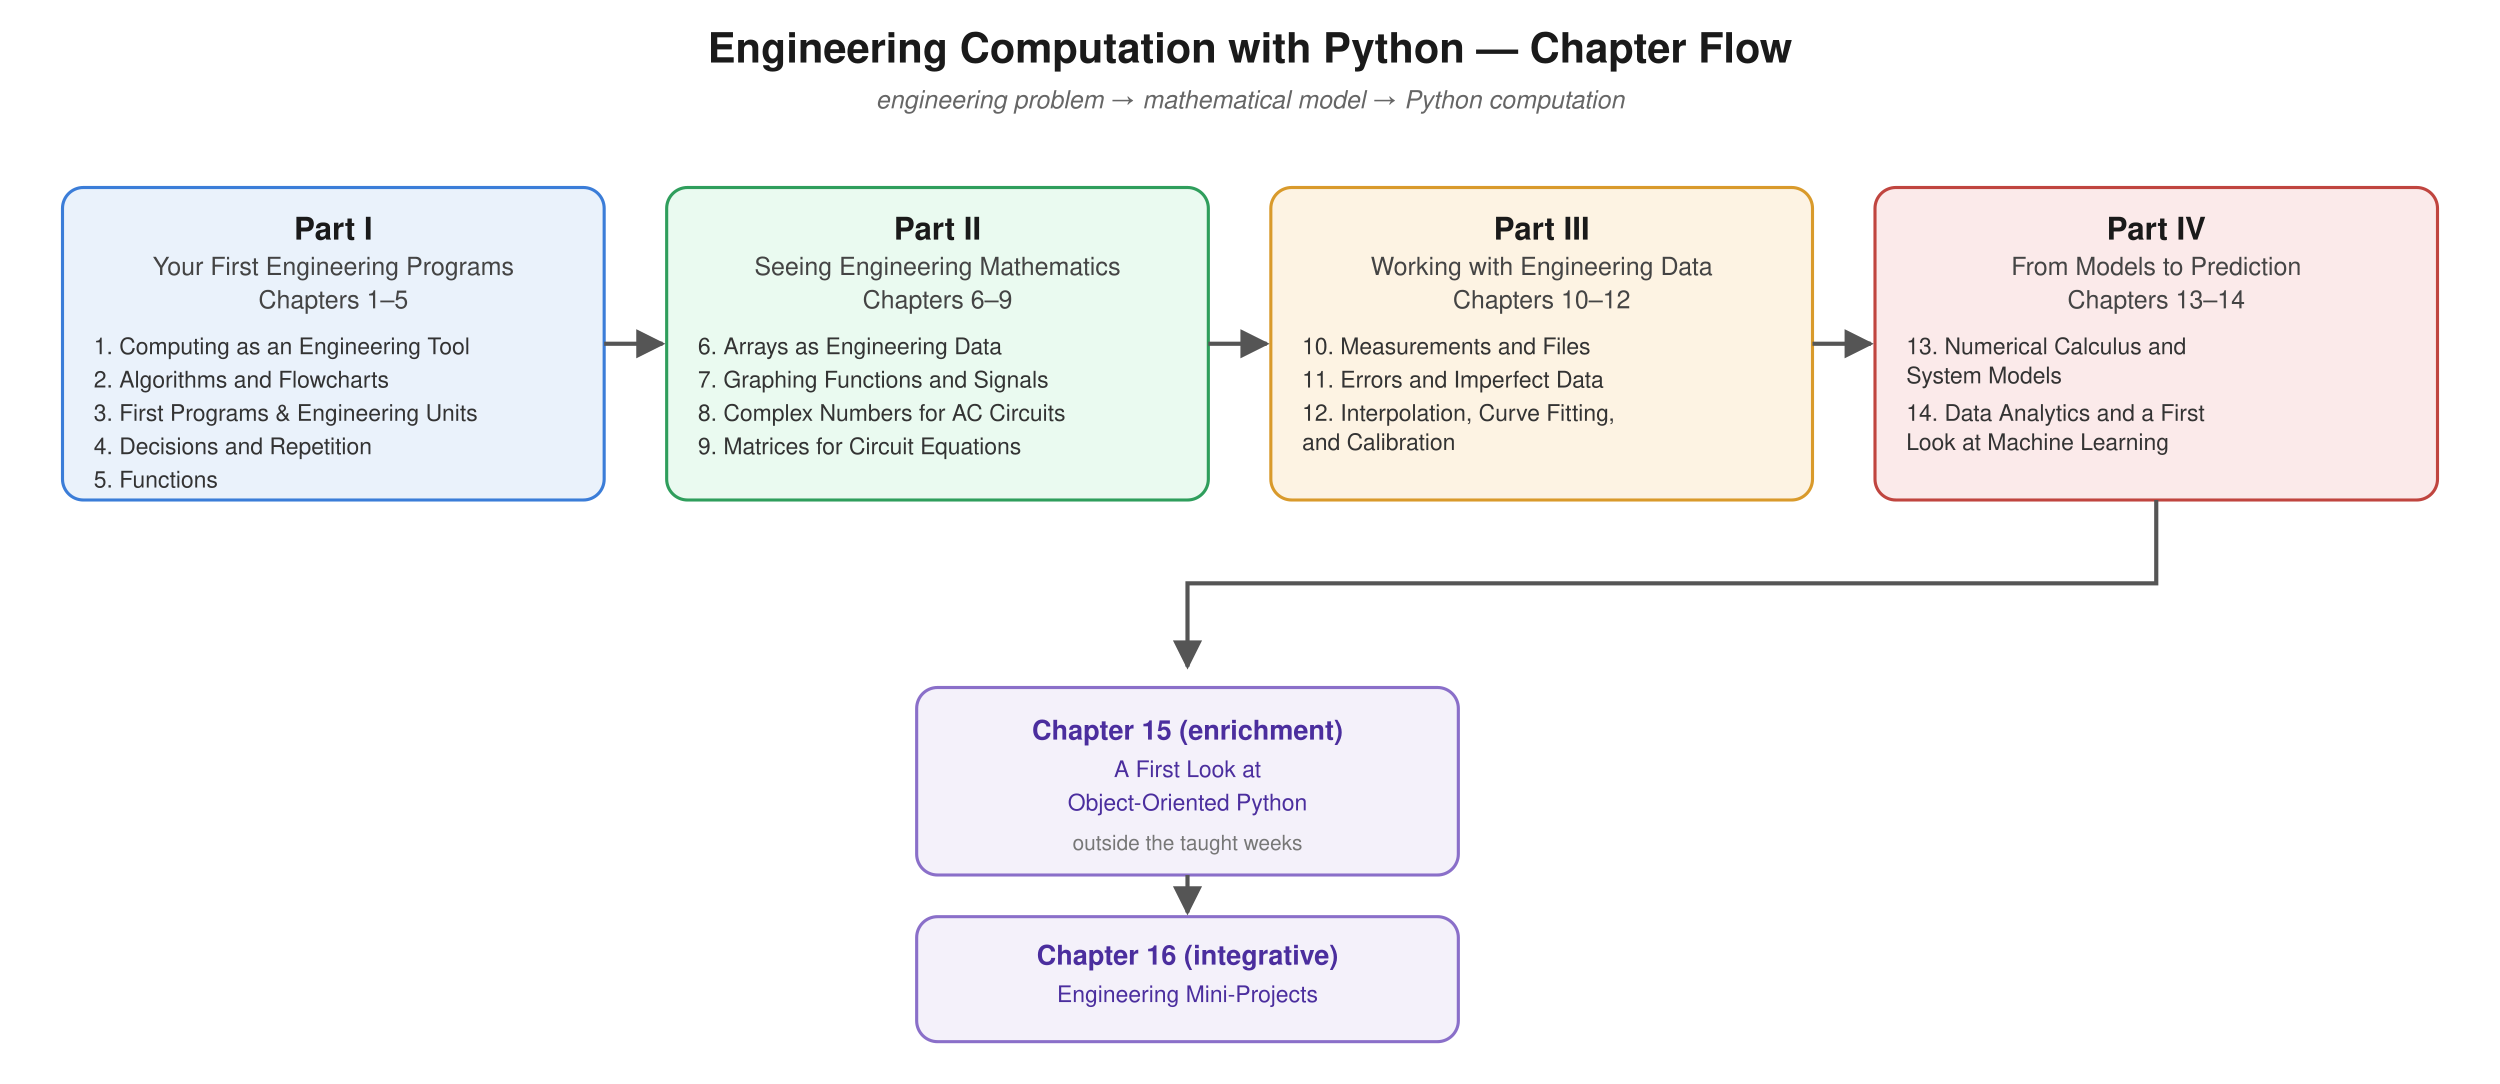
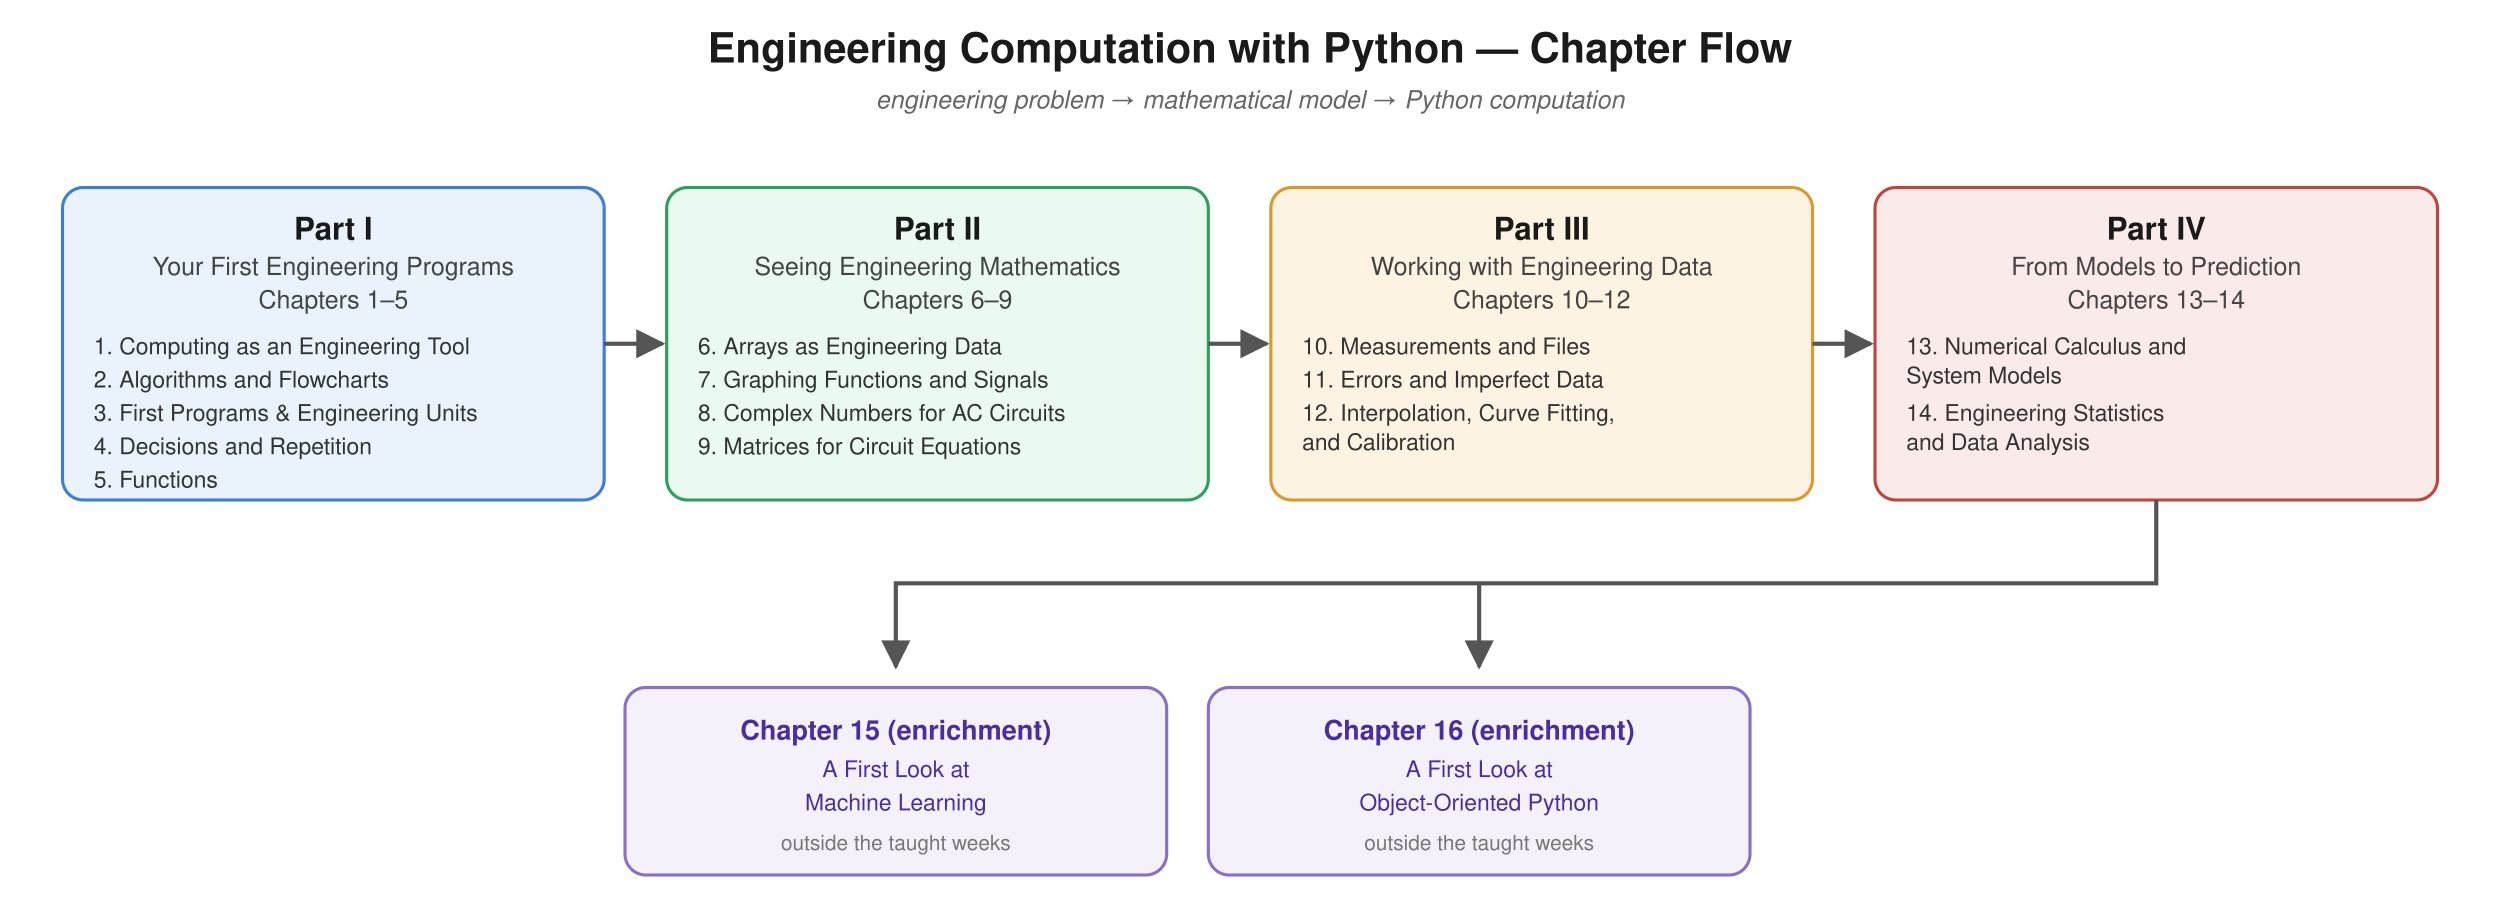
- <svg xmlns="http://www.w3.org/2000/svg" viewBox="0 0 1200 520" font-family="Helvetica, Arial, sans-serif">
+ <svg xmlns="http://www.w3.org/2000/svg" viewBox="0 0 1200 440" font-family="Helvetica, Arial, sans-serif">
  <defs>
    <marker id="arrow" viewBox="0 0 10 10" refX="9" refY="5" markerWidth="7" markerHeight="7" orient="auto-start-reverse">
      <path d="M0,0 L10,5 L0,10 z" fill="#555" />
    </marker>
  </defs>
  <style>
    .part-box { stroke-width: 1.5; }
    .part-title { font-size: 15px; font-weight: 700; fill: #1a1a1a; }
    .part-range { font-size: 12px; fill: #444; }
    .ch-label { font-size: 11px; fill: #333; }
    .flow-line { stroke: #555; stroke-width: 2; fill: none; }
    .enrich-box { stroke-width: 1.5; fill: #f4f1fa; stroke: #8a6fc9; }
    .enrich-title { font-size: 13px; font-weight: 700; fill: #4b2e9e; }
    .enrich-label { font-size: 11px; fill: #4b2e9e; }
    .section-caption { font-size: 12px; fill: #666; font-style: italic; }
  </style>
  <text x="600" y="30" text-anchor="middle" font-size="20" font-weight="700" fill="#1a1a1a">
    Engineering Computation with Python — Chapter Flow
  </text>
  <text x="600" y="52" text-anchor="middle" class="section-caption">
    engineering problem → mathematical model → Python computation
  </text>
  <rect x="30" y="90" width="260" height="150" class="part-box" rx="10" fill="#eaf2fb" stroke="#3b7dd8" />
  <text x="160" y="115" text-anchor="middle" class="part-title">Part I</text>
  <text x="160" y="132" text-anchor="middle" class="part-range">Your First Engineering Programs</text>
  <text x="160" y="148" text-anchor="middle" class="part-range">Chapters 1–5</text>
  <text x="45" y="170" class="ch-label">1. Computing as an Engineering Tool</text>
  <text x="45" y="186" class="ch-label">2. Algorithms and Flowcharts</text>
  <text x="45" y="202" class="ch-label">3. First Programs &amp; Engineering Units</text>
  <text x="45" y="218" class="ch-label">4. Decisions and Repetition</text>
  <text x="45" y="234" class="ch-label">5. Functions</text>
  <rect x="320" y="90" width="260" height="150" class="part-box" rx="10" fill="#eafaf0" stroke="#2f9e5c" />
  <text x="450" y="115" text-anchor="middle" class="part-title">Part II</text>
  <text x="450" y="132" text-anchor="middle" class="part-range">Seeing Engineering Mathematics</text>
  <text x="450" y="148" text-anchor="middle" class="part-range">Chapters 6–9</text>
  <text x="335" y="170" class="ch-label">6. Arrays as Engineering Data</text>
  <text x="335" y="186" class="ch-label">7. Graphing Functions and Signals</text>
  <text x="335" y="202" class="ch-label">8. Complex Numbers for AC Circuits</text>
  <text x="335" y="218" class="ch-label">9. Matrices for Circuit Equations</text>
  <rect x="610" y="90" width="260" height="150" class="part-box" rx="10" fill="#fdf3e3" stroke="#d99a2b" />
  <text x="740" y="115" text-anchor="middle" class="part-title">Part III</text>
  <text x="740" y="132" text-anchor="middle" class="part-range">Working with Engineering Data</text>
  <text x="740" y="148" text-anchor="middle" class="part-range">Chapters 10–12</text>
  <text x="625" y="170" class="ch-label">10. Measurements and Files</text>
  <text x="625" y="186" class="ch-label">11. Errors and Imperfect Data</text>
  <text x="625" y="202" class="ch-label">12. Interpolation, Curve Fitting,</text>
  <text x="625" y="216" class="ch-label">    and Calibration</text>
  <rect x="900" y="90" width="270" height="150" class="part-box" rx="10" fill="#fbeaea" stroke="#c0453f" />
  <text x="1035" y="115" text-anchor="middle" class="part-title">Part IV</text>
  <text x="1035" y="132" text-anchor="middle" class="part-range">From Models to Prediction</text>
  <text x="1035" y="148" text-anchor="middle" class="part-range">Chapters 13–14</text>
  <text x="915" y="170" class="ch-label">13. Numerical Calculus and</text>
  <text x="915" y="184" class="ch-label">    System Models</text>
-   <text x="915" y="202" class="ch-label">14. Data Analytics and a First</text>
-   <text x="915" y="216" class="ch-label">    Look at Machine Learning</text>
+   <text x="915" y="202" class="ch-label">14. Engineering Statistics</text>
+   <text x="915" y="216" class="ch-label">    and Data Analysis</text>
  <path d="M290,165 L318,165" class="flow-line" marker-end="url(#arrow)" />
  <path d="M580,165 L608,165" class="flow-line" marker-end="url(#arrow)" />
  <path d="M870,165 L898,165" class="flow-line" marker-end="url(#arrow)" />
-   <path d="M1035,240 L1035,280 L570,280 L570,320" class="flow-line" marker-end="url(#arrow)" />
-   <rect x="440" y="330" width="260" height="90" class="enrich-box" rx="10" />
-   <text x="570" y="355" text-anchor="middle" class="enrich-title">Chapter 15 (enrichment)</text>
-   <text x="570" y="373" text-anchor="middle" class="enrich-label">A First Look at</text>
-   <text x="570" y="389" text-anchor="middle" class="enrich-label">Object-Oriented Python</text>
-   <text x="570" y="408" text-anchor="middle" font-size="10" fill="#777">outside the taught weeks</text>
-   <rect x="440" y="440" width="260" height="60" class="enrich-box" rx="10" />
-   <text x="570" y="463" text-anchor="middle" class="enrich-title">Chapter 16 (integrative)</text>
-   <text x="570" y="481" text-anchor="middle" class="enrich-label">Engineering Mini-Projects</text>
-   <path d="M570,420 L570,438" class="flow-line" marker-end="url(#arrow)" />
+   <path d="M1035,240 L1035,280 L430,280 L430,320" class="flow-line" marker-end="url(#arrow)" />
+   <path d="M710,280 L710,320" class="flow-line" marker-end="url(#arrow)" />
+   <rect x="300" y="330" width="260" height="90" class="enrich-box" rx="10" />
+   <text x="430" y="355" text-anchor="middle" class="enrich-title">Chapter 15 (enrichment)</text>
+   <text x="430" y="373" text-anchor="middle" class="enrich-label">A First Look at</text>
+   <text x="430" y="389" text-anchor="middle" class="enrich-label">Machine Learning</text>
+   <text x="430" y="408" text-anchor="middle" font-size="10" fill="#777">outside the taught weeks</text>
+   <rect x="580" y="330" width="260" height="90" class="enrich-box" rx="10" />
+   <text x="710" y="355" text-anchor="middle" class="enrich-title">Chapter 16 (enrichment)</text>
+   <text x="710" y="373" text-anchor="middle" class="enrich-label">A First Look at</text>
+   <text x="710" y="389" text-anchor="middle" class="enrich-label">Object-Oriented Python</text>
+   <text x="710" y="408" text-anchor="middle" font-size="10" fill="#777">outside the taught weeks</text>
</svg>
